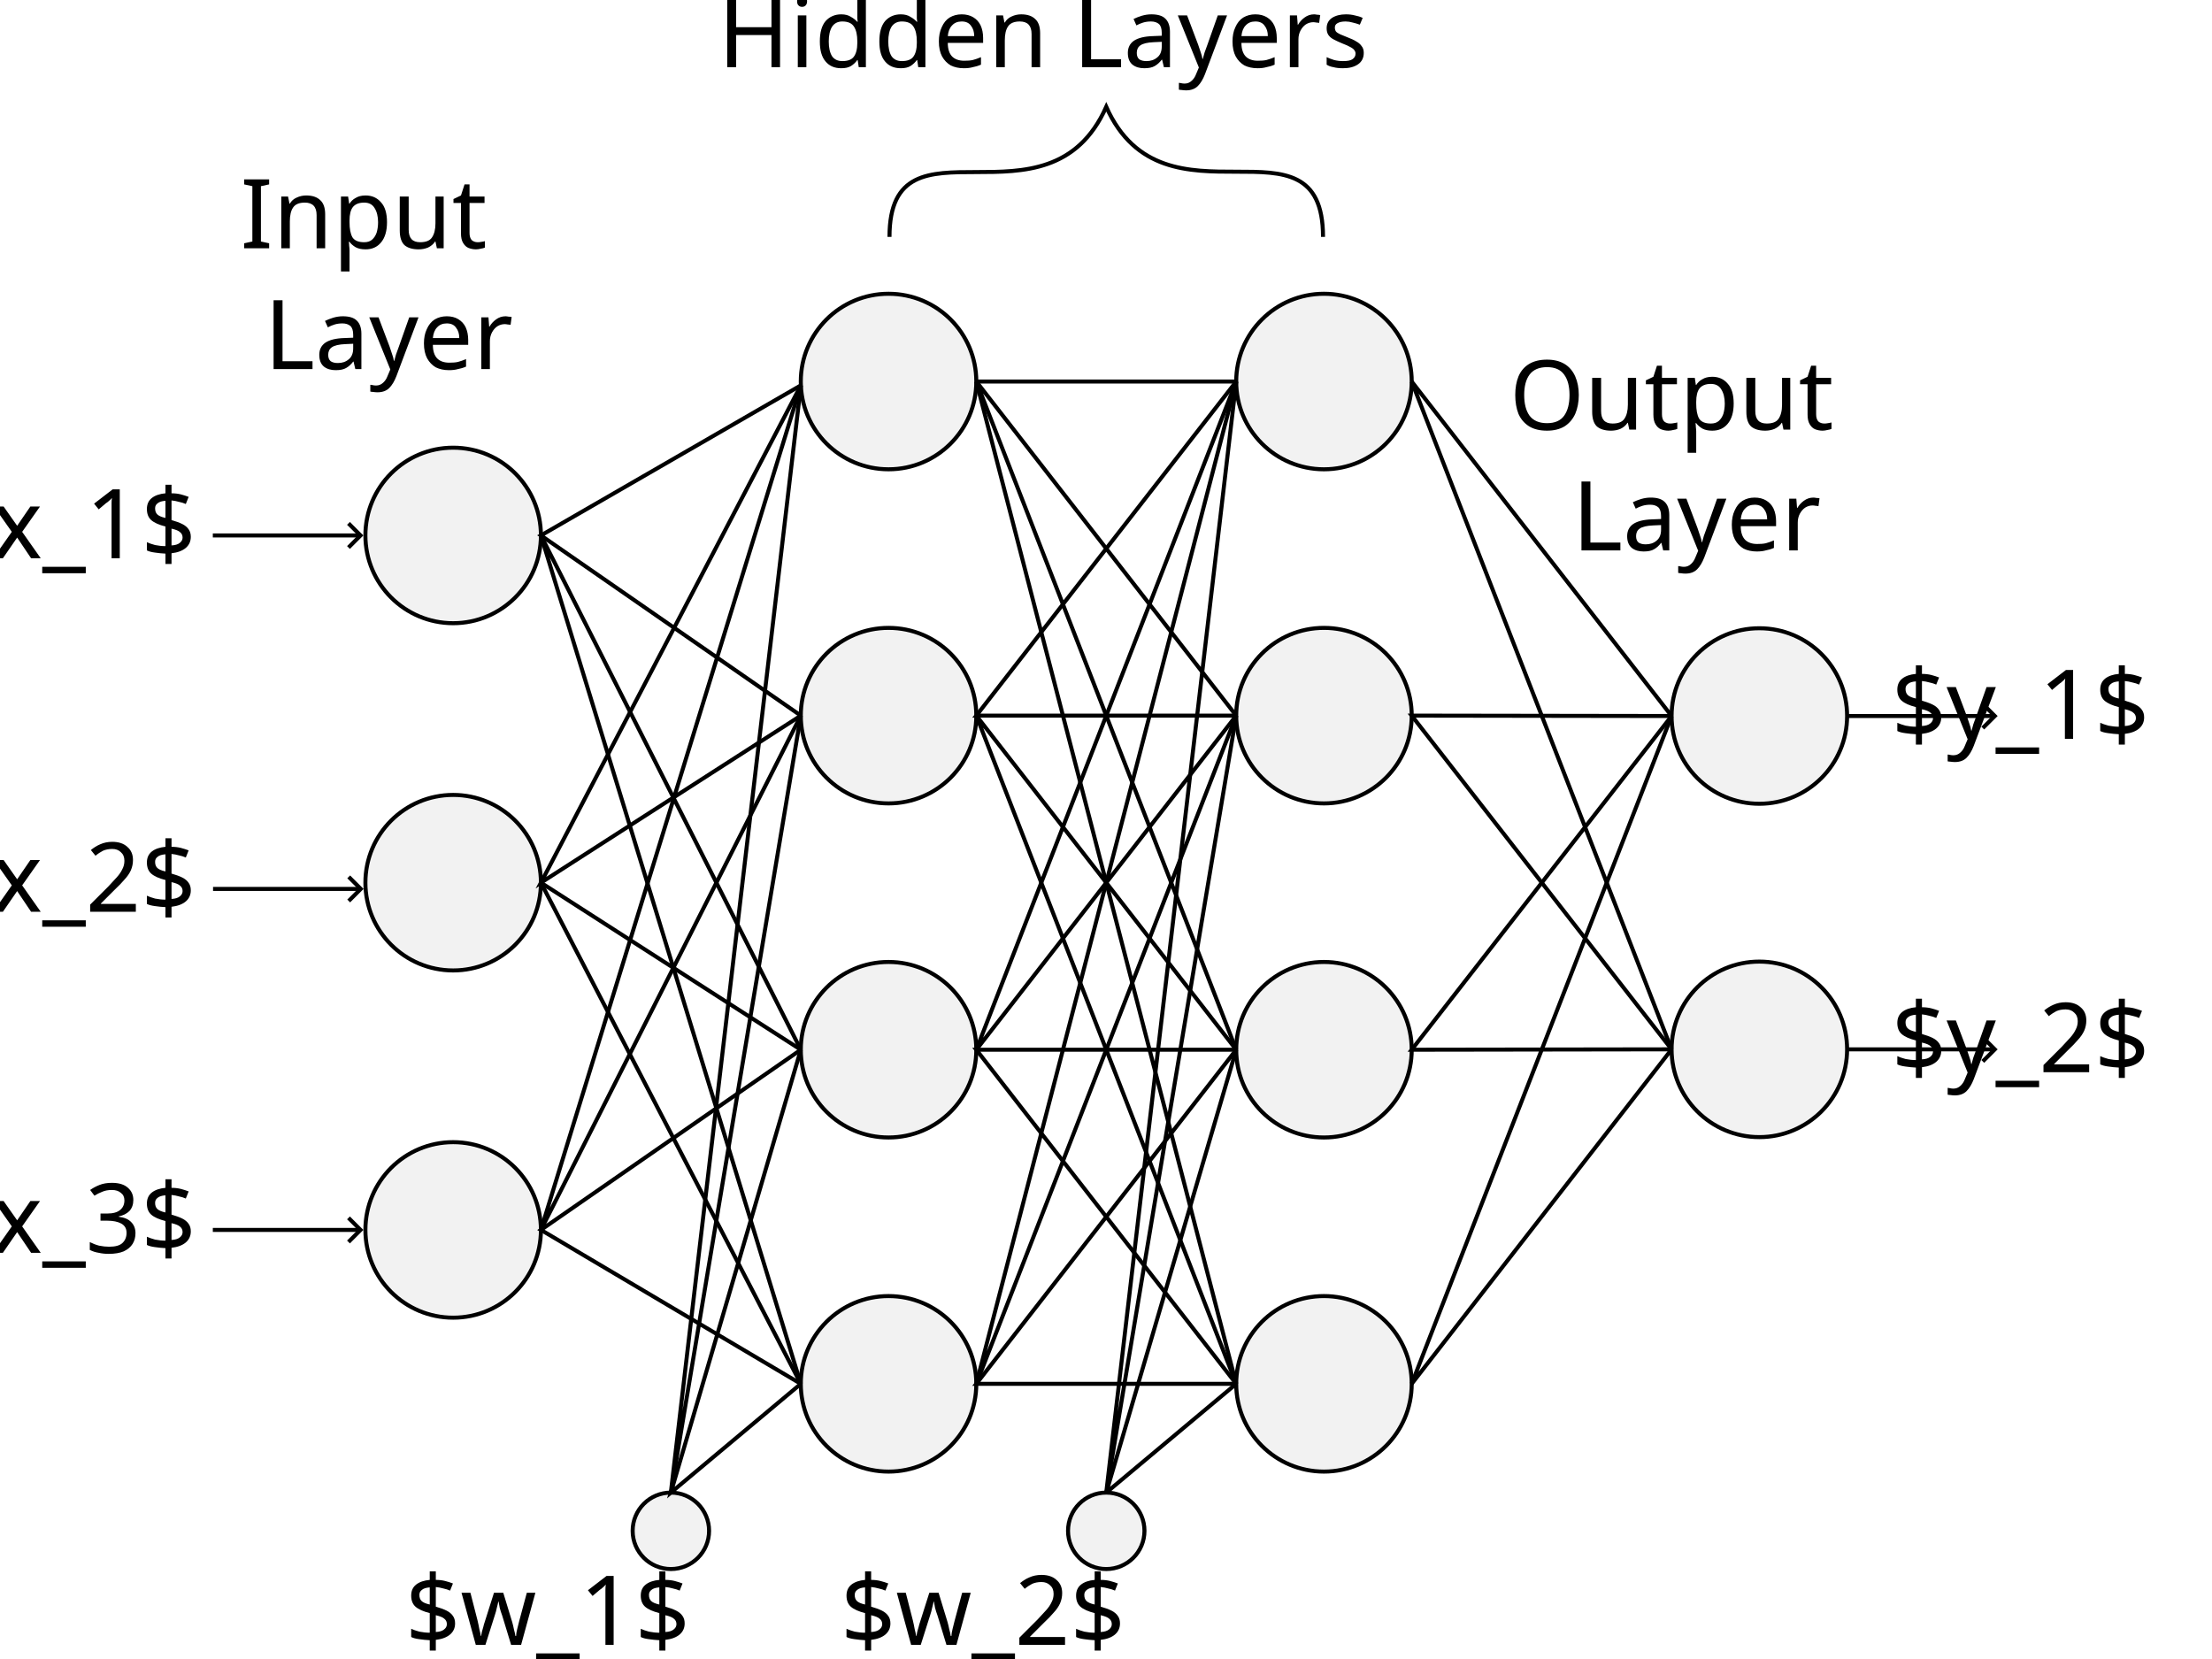
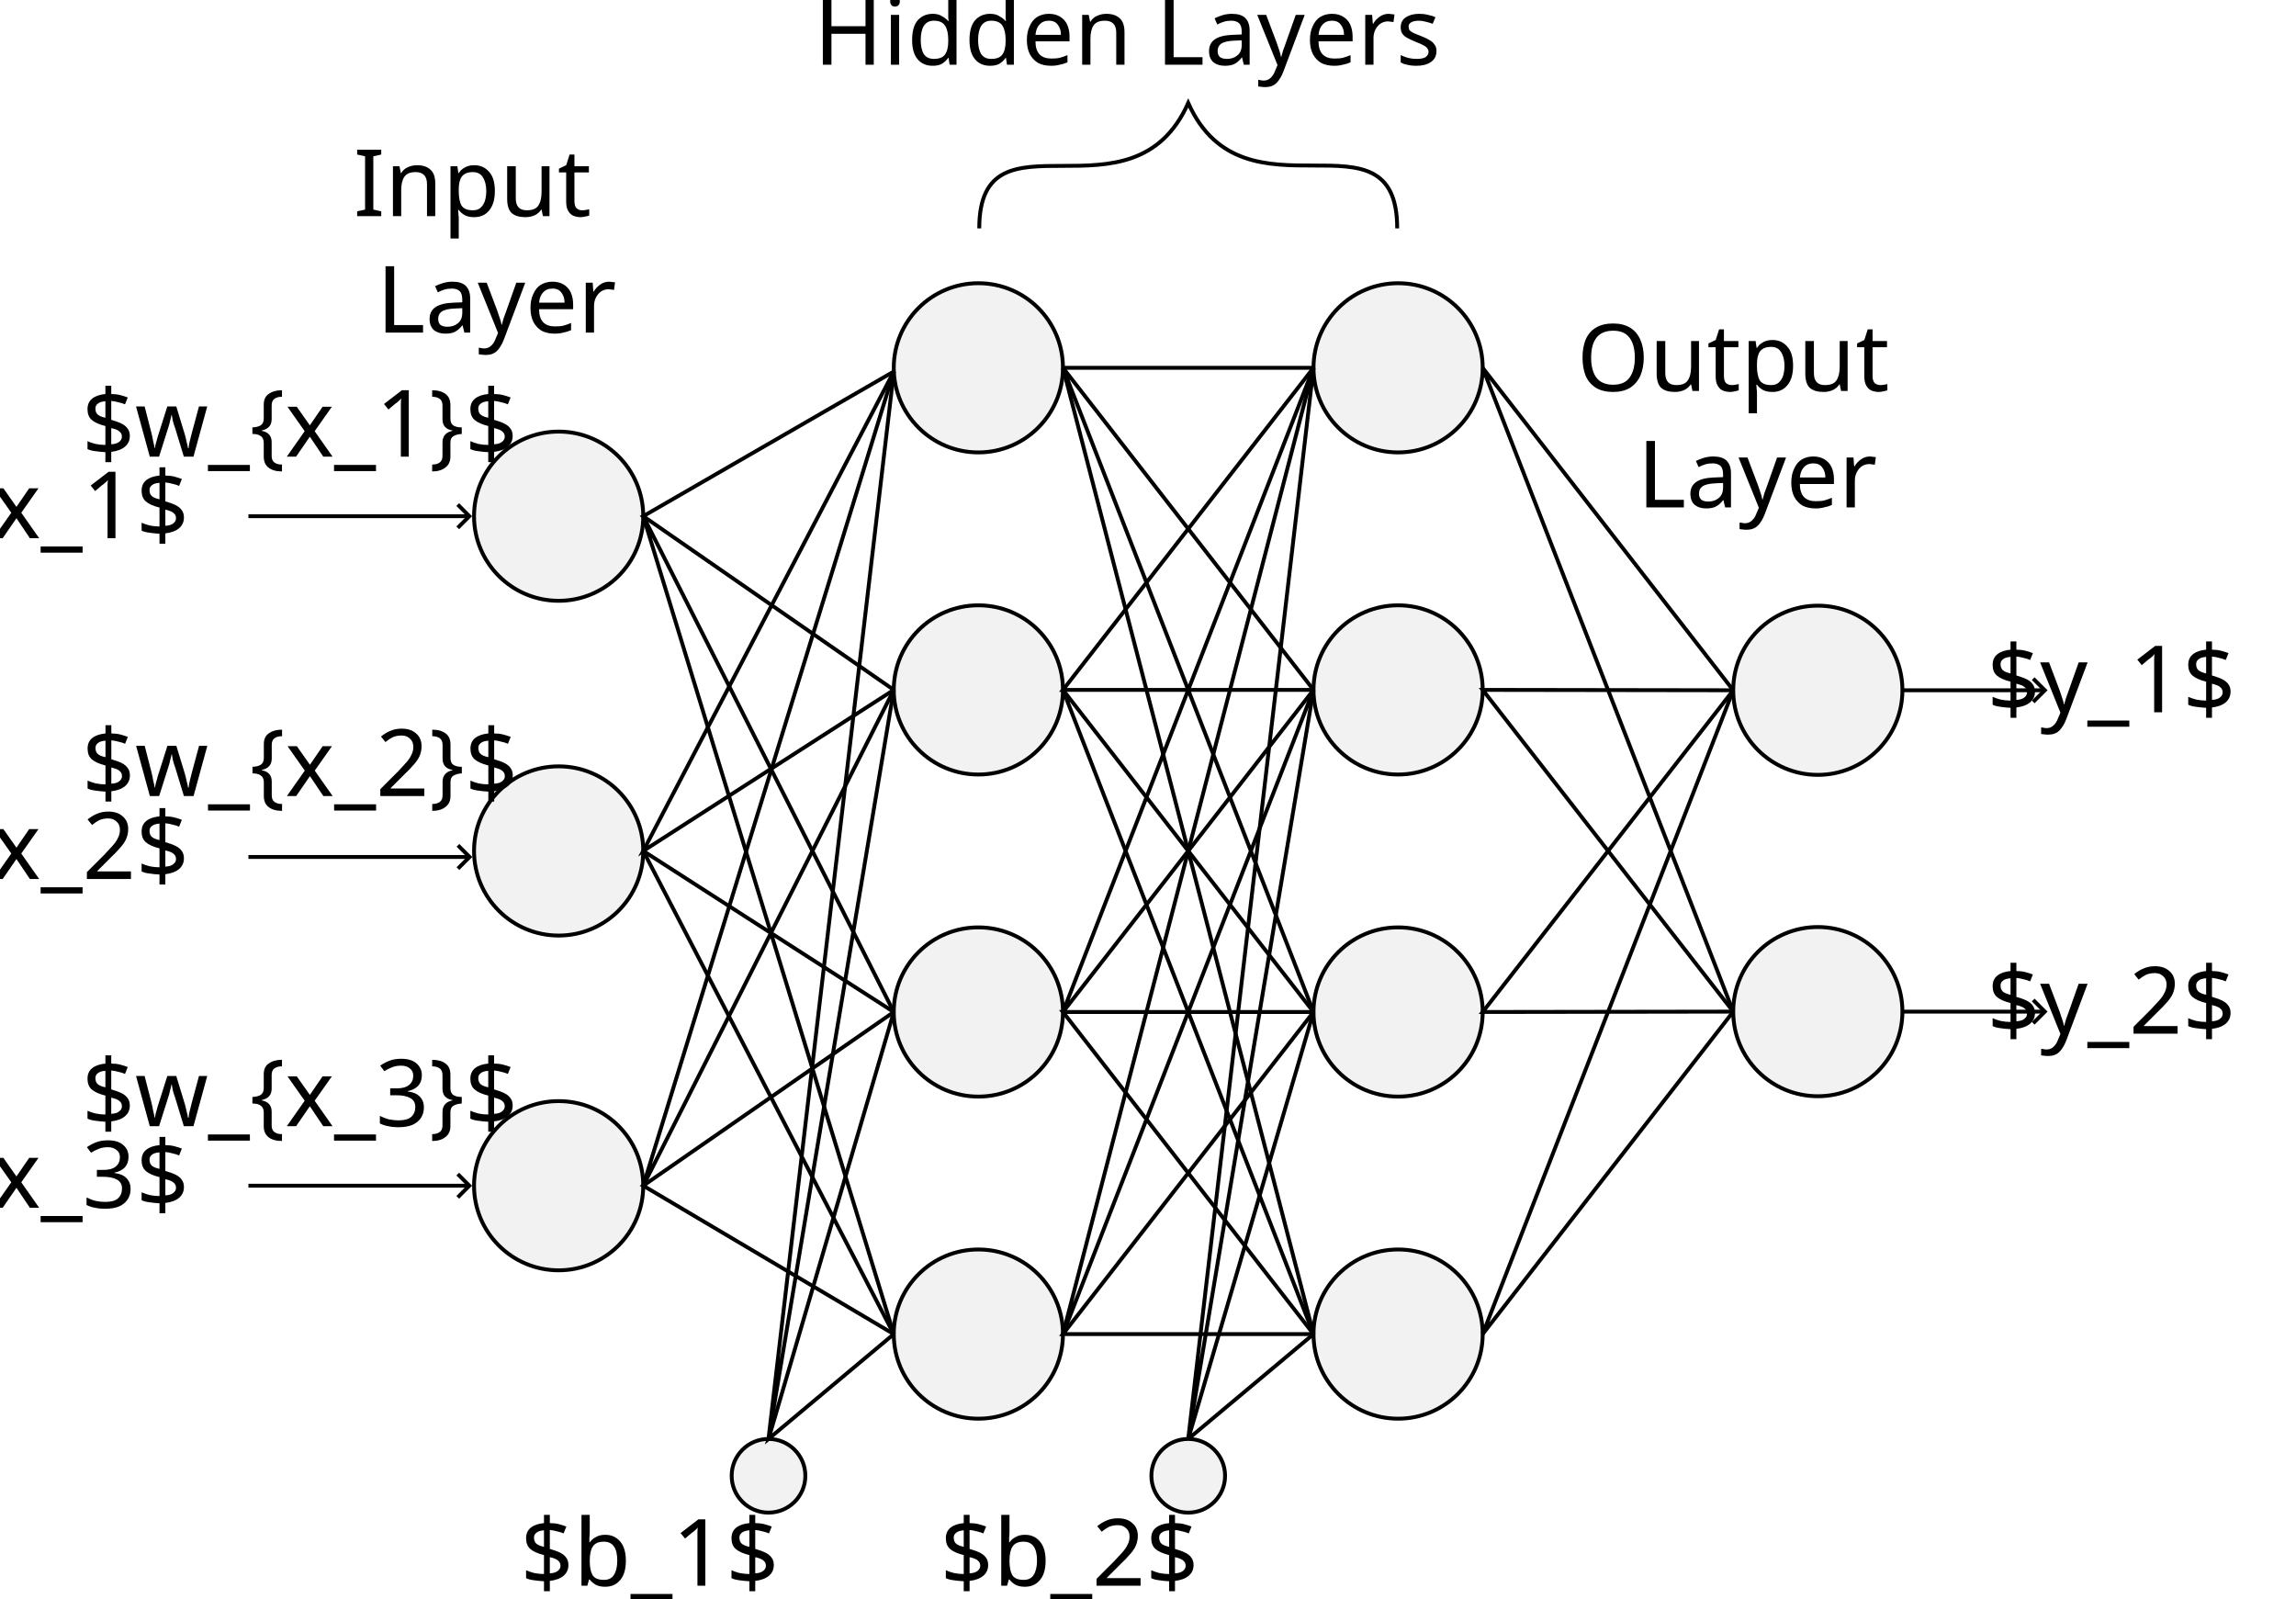
- <svg xmlns="http://www.w3.org/2000/svg" xmlns:xlink="http://www.w3.org/1999/xlink" width="96.84mm" height="72.593mm" viewBox="0 0 96.84 72.593" version="1.1" id="svg5">
+ <svg xmlns="http://www.w3.org/2000/svg" xmlns:xlink="http://www.w3.org/1999/xlink" width="104.27mm" height="72.593mm" viewBox="0 0 104.27 72.593" version="1.1" id="svg5">
  <defs id="defs2">
    <marker style="overflow:visible" id="marker6111" refX="0" refY="0" orient="auto-start-reverse" markerWidth="4.061" markerHeight="6.707" viewBox="0 0 4.061 6.707" preserveAspectRatio="xMidYMid">
      <path style="fill:none;stroke:context-stroke;stroke-width:1;stroke-linecap:butt" d="M 3,-3 0,0 3,3" id="path6109" transform="rotate(180,0.125,0)" />
    </marker>
    <marker style="overflow:visible" id="Arrow1" refX="0" refY="0" orient="auto-start-reverse" markerWidth="4.061" markerHeight="6.707" viewBox="0 0 4.061 6.707" preserveAspectRatio="xMidYMid">
      <path style="fill:none;stroke:context-stroke;stroke-width:1;stroke-linecap:butt" d="M 3,-3 0,0 3,3" id="path5057" transform="rotate(180,0.125,0)" />
    </marker>
    <linearGradient id="medio">
      <stop style="stop-color:#e5f9ff;stop-opacity:1;" offset="0" id="stop1309" />
      <stop style="stop-color:#b3f0ff;stop-opacity:1;" offset="1" id="stop1311" />
    </linearGradient>
    <linearGradient id="linearGradient1297">
      <stop style="stop-color:#000000;stop-opacity:1;" offset="0" id="stop1293" />
      <stop style="stop-color:#000000;stop-opacity:0;" offset="1" id="stop1295" />
    </linearGradient>
    <linearGradient id="claro">
      <stop style="stop-color:#e5f9ff;stop-opacity:1;" offset="0" id="stop1184" />
      <stop style="stop-color:#ccf5ff;stop-opacity:1;" offset="1" id="stop1186" />
    </linearGradient>
    <linearGradient id="escuro">
      <stop style="stop-color:#e5f9ff;stop-opacity:1;" offset="0" id="stop1050" />
      <stop style="stop-color:#80e6ff;stop-opacity:1;" offset="1" id="stop1052" />
    </linearGradient>
-     <color-profile name="Tela-embutida" xlink:href="../../../.local/share/icc/edid-160067e8f544956d1cb3d616a4927506.icc" id="color-profile654" />
+     <color-profile name="Tela-embutida" xlink:href="../../../.local/share/icc/edid-160067e8f544956d1cb3d616a4927506.icc" id="color-profile2843" />
    <radialGradient xlink:href="#escuro" id="radialGradient1056" cx="-82.566" cy="35.774" fx="-82.566" fy="35.774" r="14.67" gradientUnits="userSpaceOnUse" gradientTransform="matrix(0.7084735,0,0,0.7084735,6.52989,-14.95164)" />
    <radialGradient xlink:href="#medio" id="radialGradient1172" gradientUnits="userSpaceOnUse" gradientTransform="matrix(0.7084735,0,0,0.7084735,27.31631,-14.95164)" cx="-82.566" cy="35.774" fx="-82.566" fy="35.774" r="14.67" />
    <radialGradient xlink:href="#claro" id="radialGradient1182" gradientUnits="userSpaceOnUse" gradientTransform="matrix(0.7084735,0,0,0.7084735,48.10273,-14.95164)" cx="-82.566" cy="35.774" fx="-82.566" fy="35.774" r="14.67" />
    <radialGradient xlink:href="#linearGradient1297" id="radialGradient1299" cx="-10.393" cy="10.393" fx="-10.393" fy="10.393" r="10.393" gradientUnits="userSpaceOnUse" />
  </defs>
-   <g id="layer1" transform="translate(-56.56887,-109.8567)">
+   <g id="layer1" transform="translate(-51.03785,-109.8567)">
    <g id="g9460" style="display:none">
      <rect style="fill:url(#radialGradient1056);fill-opacity:1;fill-rule:evenodd;stroke-width:0.125;paint-order:markers fill stroke;stop-color:#000000" id="rect471" width="20.786" height="20.786" x="-62.359" y="0" />
      <rect style="fill:url(#radialGradient1172);fill-opacity:1;fill-rule:evenodd;stroke:none;stroke-width:0.125;stroke-opacity:1;paint-order:markers fill stroke;stop-color:#000000" id="rect1170" width="20.786" height="20.786" x="-41.573" y="0" />
      <rect style="fill:url(#radialGradient1182);fill-opacity:1;fill-rule:evenodd;stroke:url(#radialGradient1299);stroke-width:0.125;paint-order:markers fill stroke;stop-color:#000000" id="rect1180" width="20.786" height="20.786" x="-20.786" y="0" />
      <rect style="fill:#00ade5;fill-opacity:1;fill-rule:evenodd;stroke-width:0.125;paint-order:markers fill stroke;stop-color:#000000" id="rect1202" width="20.786" height="20.786" x="-62.359" y="20.786" />
      <rect style="fill:#4cd3ff;fill-opacity:1;fill-rule:evenodd;stroke-width:0.125;paint-order:markers fill stroke;stop-color:#000000" id="rect1206" width="20.786" height="20.786" x="-41.573" y="20.786" />
      <rect style="fill:#b3ecff;fill-opacity:1;fill-rule:evenodd;stroke-width:0.125;paint-order:markers fill stroke;stop-color:#000000" id="rect1208" width="20.786" height="20.786" x="-20.786" y="20.786" />
    </g>
    <circle style="fill:#f2f2f2;fill-opacity:1;fill-rule:evenodd;stroke:#000000;stroke-width:0.176;stroke-dasharray:none;paint-order:markers fill stroke;stop-color:#000000" id="path1126" cx="76.408" cy="163.702" r="3.842" />
-     <path style="fill:none;fill-rule:evenodd;stroke:#000000;stroke-width:0.176;stroke-dasharray:none;marker-start:url(#Arrow1);paint-order:markers fill stroke;stop-color:#000000" d="M 72.309,133.298 H 65.886" id="path3377" />
+     <path style="fill:none;fill-rule:evenodd;stroke:#000000;stroke-width:0.176;stroke-dasharray:none;marker-start:url(#Arrow1);paint-order:markers fill stroke;stop-color:#000000" d="M 72.309,133.298 H 62.32" id="path3377" />
    <circle style="fill:#f2f2f2;fill-opacity:1;fill-rule:evenodd;stroke:#000000;stroke-width:0.176;stroke-dasharray:none;paint-order:markers fill stroke;stop-color:#000000" id="path1126-3" cx="76.408" cy="148.5" r="3.842" />
-     <path style="fill:none;fill-rule:evenodd;stroke:#000000;stroke-width:0.176;stroke-dasharray:none;marker-start:url(#Arrow1);paint-order:markers fill stroke;stop-color:#000000" d="M 72.319,148.773 H 65.896" id="path3377-1" />
+     <path style="fill:none;fill-rule:evenodd;stroke:#000000;stroke-width:0.176;stroke-dasharray:none;marker-start:url(#Arrow1);paint-order:markers fill stroke;stop-color:#000000" d="M 72.319,148.773 H 62.32" id="path3377-1" />
    <circle style="fill:#f2f2f2;fill-opacity:1;fill-rule:evenodd;stroke:#000000;stroke-width:0.176;stroke-dasharray:none;paint-order:markers fill stroke;stop-color:#000000" id="path1126-3-0" cx="76.408" cy="133.298" r="3.842" />
-     <path style="fill:none;fill-rule:evenodd;stroke:#000000;stroke-width:0.176;stroke-dasharray:none;marker-start:url(#Arrow1);paint-order:markers fill stroke;stop-color:#000000" d="M 72.309,163.702 H 65.886" id="path3377-8" />
+     <path style="fill:none;fill-rule:evenodd;stroke:#000000;stroke-width:0.176;stroke-dasharray:none;marker-start:url(#Arrow1);paint-order:markers fill stroke;stop-color:#000000" d="M 72.309,163.702 H 62.32" id="path3377-8" />
    <circle style="fill:#f2f2f2;fill-opacity:1;fill-rule:evenodd;stroke:#000000;stroke-width:0.176;stroke-dasharray:none;paint-order:markers fill stroke;stop-color:#000000" id="path1126-3-7" cx="95.469" cy="141.187" r="3.842" />
    <path style="fill:none;fill-rule:evenodd;stroke:#000000;stroke-width:0.176;stroke-dasharray:none;marker-start:url(#marker6111);paint-order:markers fill stroke;stop-color:#000000" d="m 143.857,141.203 h -6.423" id="path3377-7" />
    <circle style="fill:#f2f2f2;fill-opacity:1;fill-rule:evenodd;stroke:#000000;stroke-width:0.176;stroke-dasharray:none;paint-order:markers fill stroke;stop-color:#000000" id="path1126-7" cx="95.469" cy="155.813" r="3.842" />
    <path style="fill:none;fill-rule:evenodd;stroke:#000000;stroke-width:0.176;stroke-dasharray:none;marker-start:url(#marker6111);paint-order:markers fill stroke;stop-color:#000000" d="m 143.857,155.797 h -6.423" id="path3377-9" />
    <circle style="fill:#f2f2f2;fill-opacity:1;fill-rule:evenodd;stroke:#000000;stroke-width:0.176;stroke-dasharray:none;paint-order:markers fill stroke;stop-color:#000000" id="path1126-5" cx="95.469" cy="170.44" r="3.842" />
    <path style="fill:none;fill-rule:evenodd;stroke:#000000;stroke-width:0.176;stroke-dasharray:none;paint-order:markers fill stroke;stop-color:#000000" d="m 91.631,126.727 -11.381,6.571 11.378,7.888" id="path3557" />
    <circle style="fill:#f2f2f2;fill-opacity:1;fill-rule:evenodd;stroke:#000000;stroke-width:0.176;stroke-dasharray:none;paint-order:markers fill stroke;stop-color:#000000" id="path1126-3-7-0" cx="114.531" cy="141.187" r="3.842" />
    <path style="fill:none;fill-rule:evenodd;stroke:#000000;stroke-width:0.176;stroke-dasharray:none;paint-order:markers fill stroke;stop-color:#000000" d="m 80.25,148.5 11.378,7.313" id="path3559" />
    <circle style="fill:#f2f2f2;fill-opacity:1;fill-rule:evenodd;stroke:#000000;stroke-width:0.176;stroke-dasharray:none;paint-order:markers fill stroke;stop-color:#000000" id="path1126-3-9" cx="95.469" cy="126.56" r="3.842" />
    <circle style="fill:#f2f2f2;fill-opacity:1;fill-rule:evenodd;stroke:#000000;stroke-width:0.176;stroke-dasharray:none;paint-order:markers fill stroke;stop-color:#000000" id="path1126-3-9-6" cx="114.531" cy="126.56" r="3.842" />
    <path style="fill:none;fill-rule:evenodd;stroke:#000000;stroke-width:0.176;stroke-dasharray:none;paint-order:markers fill stroke;stop-color:#000000" d="M 91.628,155.813 80.25,133.298 91.628,170.44" id="path3561" />
    <circle style="fill:#f2f2f2;fill-opacity:1;fill-rule:evenodd;stroke:#000000;stroke-width:0.176;stroke-dasharray:none;paint-order:markers fill stroke;stop-color:#000000" id="path1126-7-2" cx="114.531" cy="155.813" r="3.842" />
    <path style="fill:none;fill-rule:evenodd;stroke:#000000;stroke-width:0.176;stroke-dasharray:none;paint-order:markers fill stroke;stop-color:#000000" d="M 91.631,126.727 80.25,148.5 91.628,141.187" id="path3563" />
    <circle style="fill:#f2f2f2;fill-opacity:1;fill-rule:evenodd;stroke:#000000;stroke-width:0.176;stroke-dasharray:none;paint-order:markers fill stroke;stop-color:#000000" id="path1126-5-6" cx="114.531" cy="170.44" r="3.842" />
    <path style="fill:none;fill-rule:evenodd;stroke:#000000;stroke-width:0.176;stroke-dasharray:none;paint-order:markers fill stroke;stop-color:#000000" d="m 80.25,148.5 11.378,21.94" id="path3565" />
    <circle style="fill:#f2f2f2;fill-opacity:1;fill-rule:evenodd;stroke:#000000;stroke-width:0.176;stroke-dasharray:none;paint-order:markers fill stroke;stop-color:#000000" id="path1126-1" cx="133.592" cy="141.203" r="3.842" />
    <path style="fill:none;fill-rule:evenodd;stroke:#000000;stroke-width:0.176;stroke-dasharray:none;paint-order:markers fill stroke;stop-color:#000000" d="M 91.631,126.727 80.25,163.702 91.628,141.187" id="path3567" />
    <circle style="fill:#f2f2f2;fill-opacity:1;fill-rule:evenodd;stroke:#000000;stroke-width:0.176;stroke-dasharray:none;paint-order:markers fill stroke;stop-color:#000000" id="path1126-2" cx="133.592" cy="155.797" r="3.842" />
    <path style="fill:none;fill-rule:evenodd;stroke:#000000;stroke-width:0.176;stroke-dasharray:none;paint-order:markers fill stroke;stop-color:#000000" d="m 91.628,155.813 -11.378,7.888 11.378,6.739" id="path3569" />
    <path style="fill:none;fill-rule:evenodd;stroke:#000000;stroke-width:0.176;stroke-dasharray:none;paint-order:markers fill stroke;stop-color:#000000" d="M 99.311,126.56 H 110.689" id="path3634" />
    <path style="fill:none;fill-rule:evenodd;stroke:#000000;stroke-width:0.176;stroke-dasharray:none;paint-order:markers fill stroke;stop-color:#000000" d="M 110.689,141.187 99.311,126.56 110.689,155.813" id="path3636" />
    <path style="fill:none;fill-rule:evenodd;stroke:#000000;stroke-width:0.176;stroke-dasharray:none;paint-order:markers fill stroke;stop-color:#000000" d="M 99.311,126.56 110.689,170.44" id="path3638" />
    <path style="fill:none;fill-rule:evenodd;stroke:#000000;stroke-width:0.176;stroke-dasharray:none;paint-order:markers fill stroke;stop-color:#000000" d="M 110.689,126.56 99.311,141.187 H 110.689" id="path3640" />
    <path style="fill:none;fill-rule:evenodd;stroke:#000000;stroke-width:0.176;stroke-dasharray:none;paint-order:markers fill stroke;stop-color:#000000" d="M 110.689,155.813 99.311,141.187 110.689,170.44" id="path3642" />
    <path style="fill:none;fill-rule:evenodd;stroke:#000000;stroke-width:0.176;stroke-dasharray:none;paint-order:markers fill stroke;stop-color:#000000" d="M 110.689,126.56 99.311,155.813 110.689,141.187" id="path3644" />
    <path style="fill:none;fill-rule:evenodd;stroke:#000000;stroke-width:0.176;stroke-dasharray:none;paint-order:markers fill stroke;stop-color:#000000" d="M 110.689,155.813 H 99.311 l 11.378,14.627" id="path3646" />
    <path style="fill:none;fill-rule:evenodd;stroke:#000000;stroke-width:0.176;stroke-dasharray:none;paint-order:markers fill stroke;stop-color:#000000" d="M 110.689,126.56 99.311,170.44 110.689,141.187" id="path3648" />
    <path style="fill:none;fill-rule:evenodd;stroke:#000000;stroke-width:0.176;stroke-dasharray:none;paint-order:markers fill stroke;stop-color:#000000" d="M 110.689,155.813 99.311,170.44 H 110.689" id="path3650" />
    <path style="fill:none;fill-rule:evenodd;stroke:#000000;stroke-width:0.176;stroke-dasharray:none;paint-order:markers fill stroke;stop-color:#000000" d="m 129.75,141.203 -11.378,-14.643 11.378,29.237" id="path3652" />
    <path style="fill:none;fill-rule:evenodd;stroke:#000000;stroke-width:0.176;stroke-dasharray:none;paint-order:markers fill stroke;stop-color:#000000" d="m 129.75,141.203 -11.378,-0.017 11.378,14.61" id="path3654" />
    <path style="fill:none;fill-rule:evenodd;stroke:#000000;stroke-width:0.176;stroke-dasharray:none;paint-order:markers fill stroke;stop-color:#000000" d="m 129.75,141.203 -11.378,14.61 11.378,-0.017" id="path3656" />
    <path style="fill:none;fill-rule:evenodd;stroke:#000000;stroke-width:0.176;stroke-dasharray:none;paint-order:markers fill stroke;stop-color:#000000" d="m 129.75,141.203 -11.378,29.237 11.378,-14.643" id="path3658" />
    <circle style="fill:#f2f2f2;fill-opacity:1;fill-rule:evenodd;stroke:#000000;stroke-width:0.176;stroke-dasharray:none;paint-order:markers fill stroke;stop-color:#000000" id="path3788" cx="85.939" cy="176.875" r="1.673" />
    <path style="fill:none;fill-rule:evenodd;stroke:#000000;stroke-width:0.176;stroke-dasharray:none;paint-order:markers fill stroke;stop-color:#000000" d="m 91.631,126.727 -5.693,48.475 5.689,-34.015" id="path3869" />
    <path style="fill:none;fill-rule:evenodd;stroke:#000000;stroke-width:0.176;stroke-dasharray:none;paint-order:markers fill stroke;stop-color:#000000" d="M 110.689,126.56 105,175.202 l 5.689,-34.015" id="path3873" />
    <path style="fill:none;fill-rule:evenodd;stroke:#000000;stroke-width:0.176;stroke-dasharray:none;paint-order:markers fill stroke;stop-color:#000000" d="M 110.689,155.813 105,175.202 l 5.689,-4.762" id="path3875" />
    <text xml:space="preserve" style="font-style:normal;font-variant:normal;font-weight:normal;font-stretch:normal;font-size:4.233px;font-family:NewComputerModern10;-inkscape-font-specification:NewComputerModern10;text-align:center;text-anchor:middle;fill:#000000;fill-opacity:1;fill-rule:evenodd;stroke:none;stroke-width:0.176;stroke-dasharray:none;paint-order:markers fill stroke;stop-color:#000000" x="104.981" y="112.795" id="text5136">
      <tspan style="font-style:normal;font-variant:normal;font-weight:normal;font-stretch:normal;font-size:4.233px;font-family:NewComputerModern10;-inkscape-font-specification:NewComputerModern10;stroke-width:0.176" x="104.981" y="112.795" id="tspan1231">Hidden Layers</tspan>
    </text>
-     <text xml:space="preserve" style="font-style:normal;font-variant:normal;font-weight:normal;font-stretch:normal;font-size:4.233px;font-family:STIX;-inkscape-font-specification:STIX;text-align:center;text-anchor:middle;fill:#000000;fill-opacity:1;fill-rule:evenodd;stroke:none;stroke-width:0.176;stroke-dasharray:none;paint-order:markers fill stroke;stop-color:#000000" x="76.338" y="120.726" id="text5136-7">
-       <tspan id="tspan5134-5" style="stroke-width:0.176" x="76.338" y="120.726">Input</tspan>
-       <tspan style="stroke-width:0.176" x="76.338" y="126.018" id="tspan1229">Layer</tspan>
+     <text xml:space="preserve" style="font-style:normal;font-variant:normal;font-weight:normal;font-stretch:normal;font-size:4.233px;font-family:STIX;-inkscape-font-specification:STIX;text-align:center;text-anchor:middle;fill:#000000;fill-opacity:1;fill-rule:evenodd;stroke:none;stroke-width:0.176;stroke-dasharray:none;paint-order:markers fill stroke;stop-color:#000000" x="76.338" y="119.668" id="text5136-7">
+       <tspan id="tspan5134-5" style="stroke-width:0.176" x="76.338" y="119.668">Input</tspan>
+       <tspan style="stroke-width:0.176" x="76.338" y="124.96" id="tspan1229">Layer</tspan>
    </text>
-     <text xml:space="preserve" style="font-style:normal;font-variant:normal;font-weight:normal;font-stretch:normal;font-size:4.233px;font-family:NewComputerModern10;-inkscape-font-specification:NewComputerModern10;text-align:center;text-anchor:middle;fill:#000000;fill-opacity:1;fill-rule:evenodd;stroke:none;stroke-width:0.176;stroke-dasharray:none;paint-order:markers fill stroke;stop-color:#000000" x="133.594" y="128.664" id="text5136-9">
-       <tspan id="tspan5134-2" style="font-style:normal;font-variant:normal;font-weight:normal;font-stretch:normal;font-size:4.233px;font-family:NewComputerModern10;-inkscape-font-specification:NewComputerModern10;stroke-width:0.176" x="133.594" y="128.664">Output</tspan>
-       <tspan style="font-style:normal;font-variant:normal;font-weight:normal;font-stretch:normal;font-size:4.233px;font-family:NewComputerModern10;-inkscape-font-specification:NewComputerModern10;stroke-width:0.176" x="133.594" y="133.956" id="tspan1233">Layer</tspan>
+     <text xml:space="preserve" style="font-style:normal;font-variant:normal;font-weight:normal;font-stretch:normal;font-size:4.233px;font-family:NewComputerModern10;-inkscape-font-specification:NewComputerModern10;text-align:center;text-anchor:middle;fill:#000000;fill-opacity:1;fill-rule:evenodd;stroke:none;stroke-width:0.176;stroke-dasharray:none;paint-order:markers fill stroke;stop-color:#000000" x="133.594" y="127.606" id="text5136-9">
+       <tspan id="tspan5134-2" style="font-style:normal;font-variant:normal;font-weight:normal;font-stretch:normal;font-size:4.233px;font-family:NewComputerModern10;-inkscape-font-specification:NewComputerModern10;stroke-width:0.176" x="133.594" y="127.606">Output</tspan>
+       <tspan style="font-style:normal;font-variant:normal;font-weight:normal;font-stretch:normal;font-size:4.233px;font-family:NewComputerModern10;-inkscape-font-specification:NewComputerModern10;stroke-width:0.176" x="133.594" y="132.897" id="tspan1233">Layer</tspan>
    </text>
    <circle style="fill:#f2f2f2;fill-opacity:1;fill-rule:evenodd;stroke:#000000;stroke-width:0.176;stroke-dasharray:none;paint-order:markers fill stroke;stop-color:#000000" id="path3788-2" cx="105" cy="176.875" r="1.673" />
    <path style="fill:none;fill-rule:evenodd;stroke:#000000;stroke-width:0.176;stroke-dasharray:none;paint-order:markers fill stroke;stop-color:#000000" d="m 91.628,155.813 -5.689,19.389 5.689,-4.762" id="path3871" />
-     <text xml:space="preserve" style="font-style:normal;font-variant:normal;font-weight:normal;font-stretch:normal;font-size:4.233px;font-family:NewComputerModern10;-inkscape-font-specification:NewComputerModern10;text-align:center;text-anchor:middle;fill:#000000;fill-opacity:1;fill-rule:evenodd;stroke:none;stroke-width:0.176;stroke-dasharray:none;paint-order:markers fill stroke;stop-color:#000000" x="62.216" y="134.299" id="text5299">
-       <tspan id="tspan5297" style="font-style:normal;font-variant:normal;font-weight:normal;font-stretch:normal;font-size:4.233px;font-family:NewComputerModern10;-inkscape-font-specification:NewComputerModern10;stroke-width:0.176" x="62.216" y="134.299">$x_1$</tspan>
+     <text xml:space="preserve" style="font-style:normal;font-variant:normal;font-weight:normal;font-stretch:normal;font-size:4.233px;font-family:NewComputerModern10;-inkscape-font-specification:NewComputerModern10;text-align:center;text-anchor:middle;fill:#000000;fill-opacity:1;fill-rule:evenodd;stroke:none;stroke-width:0.176;stroke-dasharray:none;paint-order:markers fill stroke;stop-color:#000000" x="56.681" y="134.299" id="text5299">
+       <tspan id="tspan5297" style="font-style:normal;font-variant:normal;font-weight:normal;font-stretch:normal;font-size:4.233px;font-family:NewComputerModern10;-inkscape-font-specification:NewComputerModern10;stroke-width:0.176" x="56.681" y="134.299">$x_1$</tspan>
    </text>
-     <text xml:space="preserve" style="font-style:normal;font-variant:normal;font-weight:normal;font-stretch:normal;font-size:4.233px;font-family:NewComputerModern10;-inkscape-font-specification:NewComputerModern10;text-align:center;text-anchor:middle;fill:#000000;fill-opacity:1;fill-rule:evenodd;stroke:none;stroke-width:0.176;stroke-dasharray:none;paint-order:markers fill stroke;stop-color:#000000" x="62.216" y="149.774" id="text5299-2">
-       <tspan id="tspan5297-8" style="font-style:normal;font-variant:normal;font-weight:normal;font-stretch:normal;font-size:4.233px;font-family:NewComputerModern10;-inkscape-font-specification:NewComputerModern10;stroke-width:0.176" x="62.216" y="149.774">$x_2$</tspan>
+     <text xml:space="preserve" style="font-style:normal;font-variant:normal;font-weight:normal;font-stretch:normal;font-size:4.233px;font-family:NewComputerModern10;-inkscape-font-specification:NewComputerModern10;text-align:center;text-anchor:middle;fill:#000000;fill-opacity:1;fill-rule:evenodd;stroke:none;stroke-width:0.176;stroke-dasharray:none;paint-order:markers fill stroke;stop-color:#000000" x="67.401" y="130.595" id="text5299-36">
+       <tspan id="tspan5297-75" style="font-style:normal;font-variant:normal;font-weight:normal;font-stretch:normal;font-size:4.233px;font-family:NewComputerModern10;-inkscape-font-specification:NewComputerModern10;stroke-width:0.176" x="67.401" y="130.595">$w_{x_1}$</tspan>
    </text>
-     <text xml:space="preserve" style="font-style:normal;font-variant:normal;font-weight:normal;font-stretch:normal;font-size:4.233px;font-family:NewComputerModern10;-inkscape-font-specification:NewComputerModern10;text-align:center;text-anchor:middle;fill:#000000;fill-opacity:1;fill-rule:evenodd;stroke:none;stroke-width:0.176;stroke-dasharray:none;paint-order:markers fill stroke;stop-color:#000000" x="62.216" y="164.703" id="text5299-9">
-       <tspan id="tspan5297-7" style="font-style:normal;font-variant:normal;font-weight:normal;font-stretch:normal;font-size:4.233px;font-family:NewComputerModern10;-inkscape-font-specification:NewComputerModern10;stroke-width:0.176" x="62.216" y="164.703">$x_3$</tspan>
+     <text xml:space="preserve" style="font-style:normal;font-variant:normal;font-weight:normal;font-stretch:normal;font-size:4.233px;font-family:NewComputerModern10;-inkscape-font-specification:NewComputerModern10;text-align:center;text-anchor:middle;fill:#000000;fill-opacity:1;fill-rule:evenodd;stroke:none;stroke-width:0.176;stroke-dasharray:none;paint-order:markers fill stroke;stop-color:#000000" x="67.406" y="146.01" id="text5299-36-3">
+       <tspan id="tspan5297-75-5" style="font-style:normal;font-variant:normal;font-weight:normal;font-stretch:normal;font-size:4.233px;font-family:NewComputerModern10;-inkscape-font-specification:NewComputerModern10;stroke-width:0.176" x="67.406" y="146.01">$w_{x_2}$</tspan>
    </text>
-     <text xml:space="preserve" style="font-style:normal;font-variant:normal;font-weight:normal;font-stretch:normal;font-size:4.233px;font-family:NewComputerModern10;-inkscape-font-specification:NewComputerModern10;text-align:center;text-anchor:middle;fill:#000000;fill-opacity:1;fill-rule:evenodd;stroke:none;stroke-width:0.176;stroke-dasharray:none;paint-order:markers fill stroke;stop-color:#000000" x="147.77" y="142.204" id="text5299-3">
-       <tspan id="tspan5297-6" style="font-style:normal;font-variant:normal;font-weight:normal;font-stretch:normal;font-size:4.233px;font-family:NewComputerModern10;-inkscape-font-specification:NewComputerModern10;stroke-width:0.176" x="147.77" y="142.204">$y_1$</tspan>
+     <text xml:space="preserve" style="font-style:normal;font-variant:normal;font-weight:normal;font-stretch:normal;font-size:4.233px;font-family:NewComputerModern10;-inkscape-font-specification:NewComputerModern10;text-align:center;text-anchor:middle;fill:#000000;fill-opacity:1;fill-rule:evenodd;stroke:none;stroke-width:0.176;stroke-dasharray:none;paint-order:markers fill stroke;stop-color:#000000" x="67.401" y="160.999" id="text5299-36-6">
+       <tspan id="tspan5297-75-2" style="font-style:normal;font-variant:normal;font-weight:normal;font-stretch:normal;font-size:4.233px;font-family:NewComputerModern10;-inkscape-font-specification:NewComputerModern10;stroke-width:0.176" x="67.401" y="160.999">$w_{x_3}$</tspan>
    </text>
-     <text xml:space="preserve" style="font-style:normal;font-variant:normal;font-weight:normal;font-stretch:normal;font-size:4.233px;font-family:NewComputerModern10;-inkscape-font-specification:NewComputerModern10;text-align:center;text-anchor:middle;fill:#000000;fill-opacity:1;fill-rule:evenodd;stroke:none;stroke-width:0.176;stroke-dasharray:none;paint-order:markers fill stroke;stop-color:#000000" x="147.77" y="156.798" id="text5299-1">
-       <tspan id="tspan5297-2" style="font-style:normal;font-variant:normal;font-weight:normal;font-stretch:normal;font-size:4.233px;font-family:NewComputerModern10;-inkscape-font-specification:NewComputerModern10;stroke-width:0.176" x="147.77" y="156.798">$y_2$</tspan>
+     <text xml:space="preserve" style="font-style:normal;font-variant:normal;font-weight:normal;font-stretch:normal;font-size:4.233px;font-family:NewComputerModern10;-inkscape-font-specification:NewComputerModern10;text-align:center;text-anchor:middle;fill:#000000;fill-opacity:1;fill-rule:evenodd;stroke:none;stroke-width:0.176;stroke-dasharray:none;paint-order:markers fill stroke;stop-color:#000000" x="56.681" y="149.774" id="text5299-2">
+       <tspan id="tspan5297-8" style="font-style:normal;font-variant:normal;font-weight:normal;font-stretch:normal;font-size:4.233px;font-family:NewComputerModern10;-inkscape-font-specification:NewComputerModern10;stroke-width:0.176" x="56.681" y="149.774">$x_2$</tspan>
+     </text>
+     <text xml:space="preserve" style="font-style:normal;font-variant:normal;font-weight:normal;font-stretch:normal;font-size:4.233px;font-family:NewComputerModern10;-inkscape-font-specification:NewComputerModern10;text-align:center;text-anchor:middle;fill:#000000;fill-opacity:1;fill-rule:evenodd;stroke:none;stroke-width:0.176;stroke-dasharray:none;paint-order:markers fill stroke;stop-color:#000000" x="56.681" y="164.703" id="text5299-9">
+       <tspan id="tspan5297-7" style="font-style:normal;font-variant:normal;font-weight:normal;font-stretch:normal;font-size:4.233px;font-family:NewComputerModern10;-inkscape-font-specification:NewComputerModern10;stroke-width:0.176" x="56.681" y="164.703">$x_3$</tspan>
+     </text>
+     <text xml:space="preserve" style="font-style:normal;font-variant:normal;font-weight:normal;font-stretch:normal;font-size:4.233px;font-family:NewComputerModern10;-inkscape-font-specification:NewComputerModern10;text-align:center;text-anchor:middle;fill:#000000;fill-opacity:1;fill-rule:evenodd;stroke:none;stroke-width:0.176;stroke-dasharray:none;paint-order:markers fill stroke;stop-color:#000000" x="149.669" y="142.204" id="text5299-3">
+       <tspan id="tspan5297-6" style="font-style:normal;font-variant:normal;font-weight:normal;font-stretch:normal;font-size:4.233px;font-family:NewComputerModern10;-inkscape-font-specification:NewComputerModern10;stroke-width:0.176" x="149.669" y="142.204">$y_1$</tspan>
+     </text>
+     <text xml:space="preserve" style="font-style:normal;font-variant:normal;font-weight:normal;font-stretch:normal;font-size:4.233px;font-family:NewComputerModern10;-inkscape-font-specification:NewComputerModern10;text-align:center;text-anchor:middle;fill:#000000;fill-opacity:1;fill-rule:evenodd;stroke:none;stroke-width:0.176;stroke-dasharray:none;paint-order:markers fill stroke;stop-color:#000000" x="149.669" y="156.798" id="text5299-1">
+       <tspan id="tspan5297-2" style="font-style:normal;font-variant:normal;font-weight:normal;font-stretch:normal;font-size:4.233px;font-family:NewComputerModern10;-inkscape-font-specification:NewComputerModern10;stroke-width:0.176" x="149.669" y="156.798">$y_2$</tspan>
    </text>
    <text xml:space="preserve" style="font-style:normal;font-variant:normal;font-weight:normal;font-stretch:normal;font-size:4.233px;font-family:NewComputerModern10;-inkscape-font-specification:NewComputerModern10;text-align:center;text-anchor:middle;fill:#000000;fill-opacity:1;fill-rule:evenodd;stroke:none;stroke-width:0.176;stroke-dasharray:none;paint-order:markers fill stroke;stop-color:#000000" x="83.291" y="181.865" id="text5299-93">
-       <tspan id="tspan5297-1" style="font-style:normal;font-variant:normal;font-weight:normal;font-stretch:normal;font-size:4.233px;font-family:NewComputerModern10;-inkscape-font-specification:NewComputerModern10;stroke-width:0.176" x="83.291" y="181.865">$w_1$</tspan>
+       <tspan id="tspan5297-1" style="font-style:normal;font-variant:normal;font-weight:normal;font-stretch:normal;font-size:4.233px;font-family:NewComputerModern10;-inkscape-font-specification:NewComputerModern10;stroke-width:0.176" x="83.291" y="181.865">$b_1$</tspan>
    </text>
    <text xml:space="preserve" style="font-style:normal;font-variant:normal;font-weight:normal;font-stretch:normal;font-size:4.233px;font-family:NewComputerModern10;-inkscape-font-specification:NewComputerModern10;text-align:center;text-anchor:middle;fill:#000000;fill-opacity:1;fill-rule:evenodd;stroke:none;stroke-width:0.176;stroke-dasharray:none;paint-order:markers fill stroke;stop-color:#000000" x="102.352" y="181.865" id="text5299-94">
-       <tspan id="tspan5297-78" style="font-style:normal;font-variant:normal;font-weight:normal;font-stretch:normal;font-size:4.233px;font-family:NewComputerModern10;-inkscape-font-specification:NewComputerModern10;stroke-width:0.176" x="102.352" y="181.865">$w_2$</tspan>
+       <tspan id="tspan5297-78" style="font-style:normal;font-variant:normal;font-weight:normal;font-stretch:normal;font-size:4.233px;font-family:NewComputerModern10;-inkscape-font-specification:NewComputerModern10;stroke-width:0.176" x="102.352" y="181.865">$b_2$</tspan>
    </text>
    <path style="fill:none;fill-opacity:1;fill-rule:evenodd;stroke:#000000;stroke-width:0.176;stroke-dasharray:none;paint-order:markers fill stroke;stop-color:#000000" d="m 114.49,120.227 c 0,-5.699 -6.952,-0.011 -9.49,-5.693 -2.543,5.693 -9.49,0.025 -9.49,5.693" id="path11494" />
  </g>
</svg>
